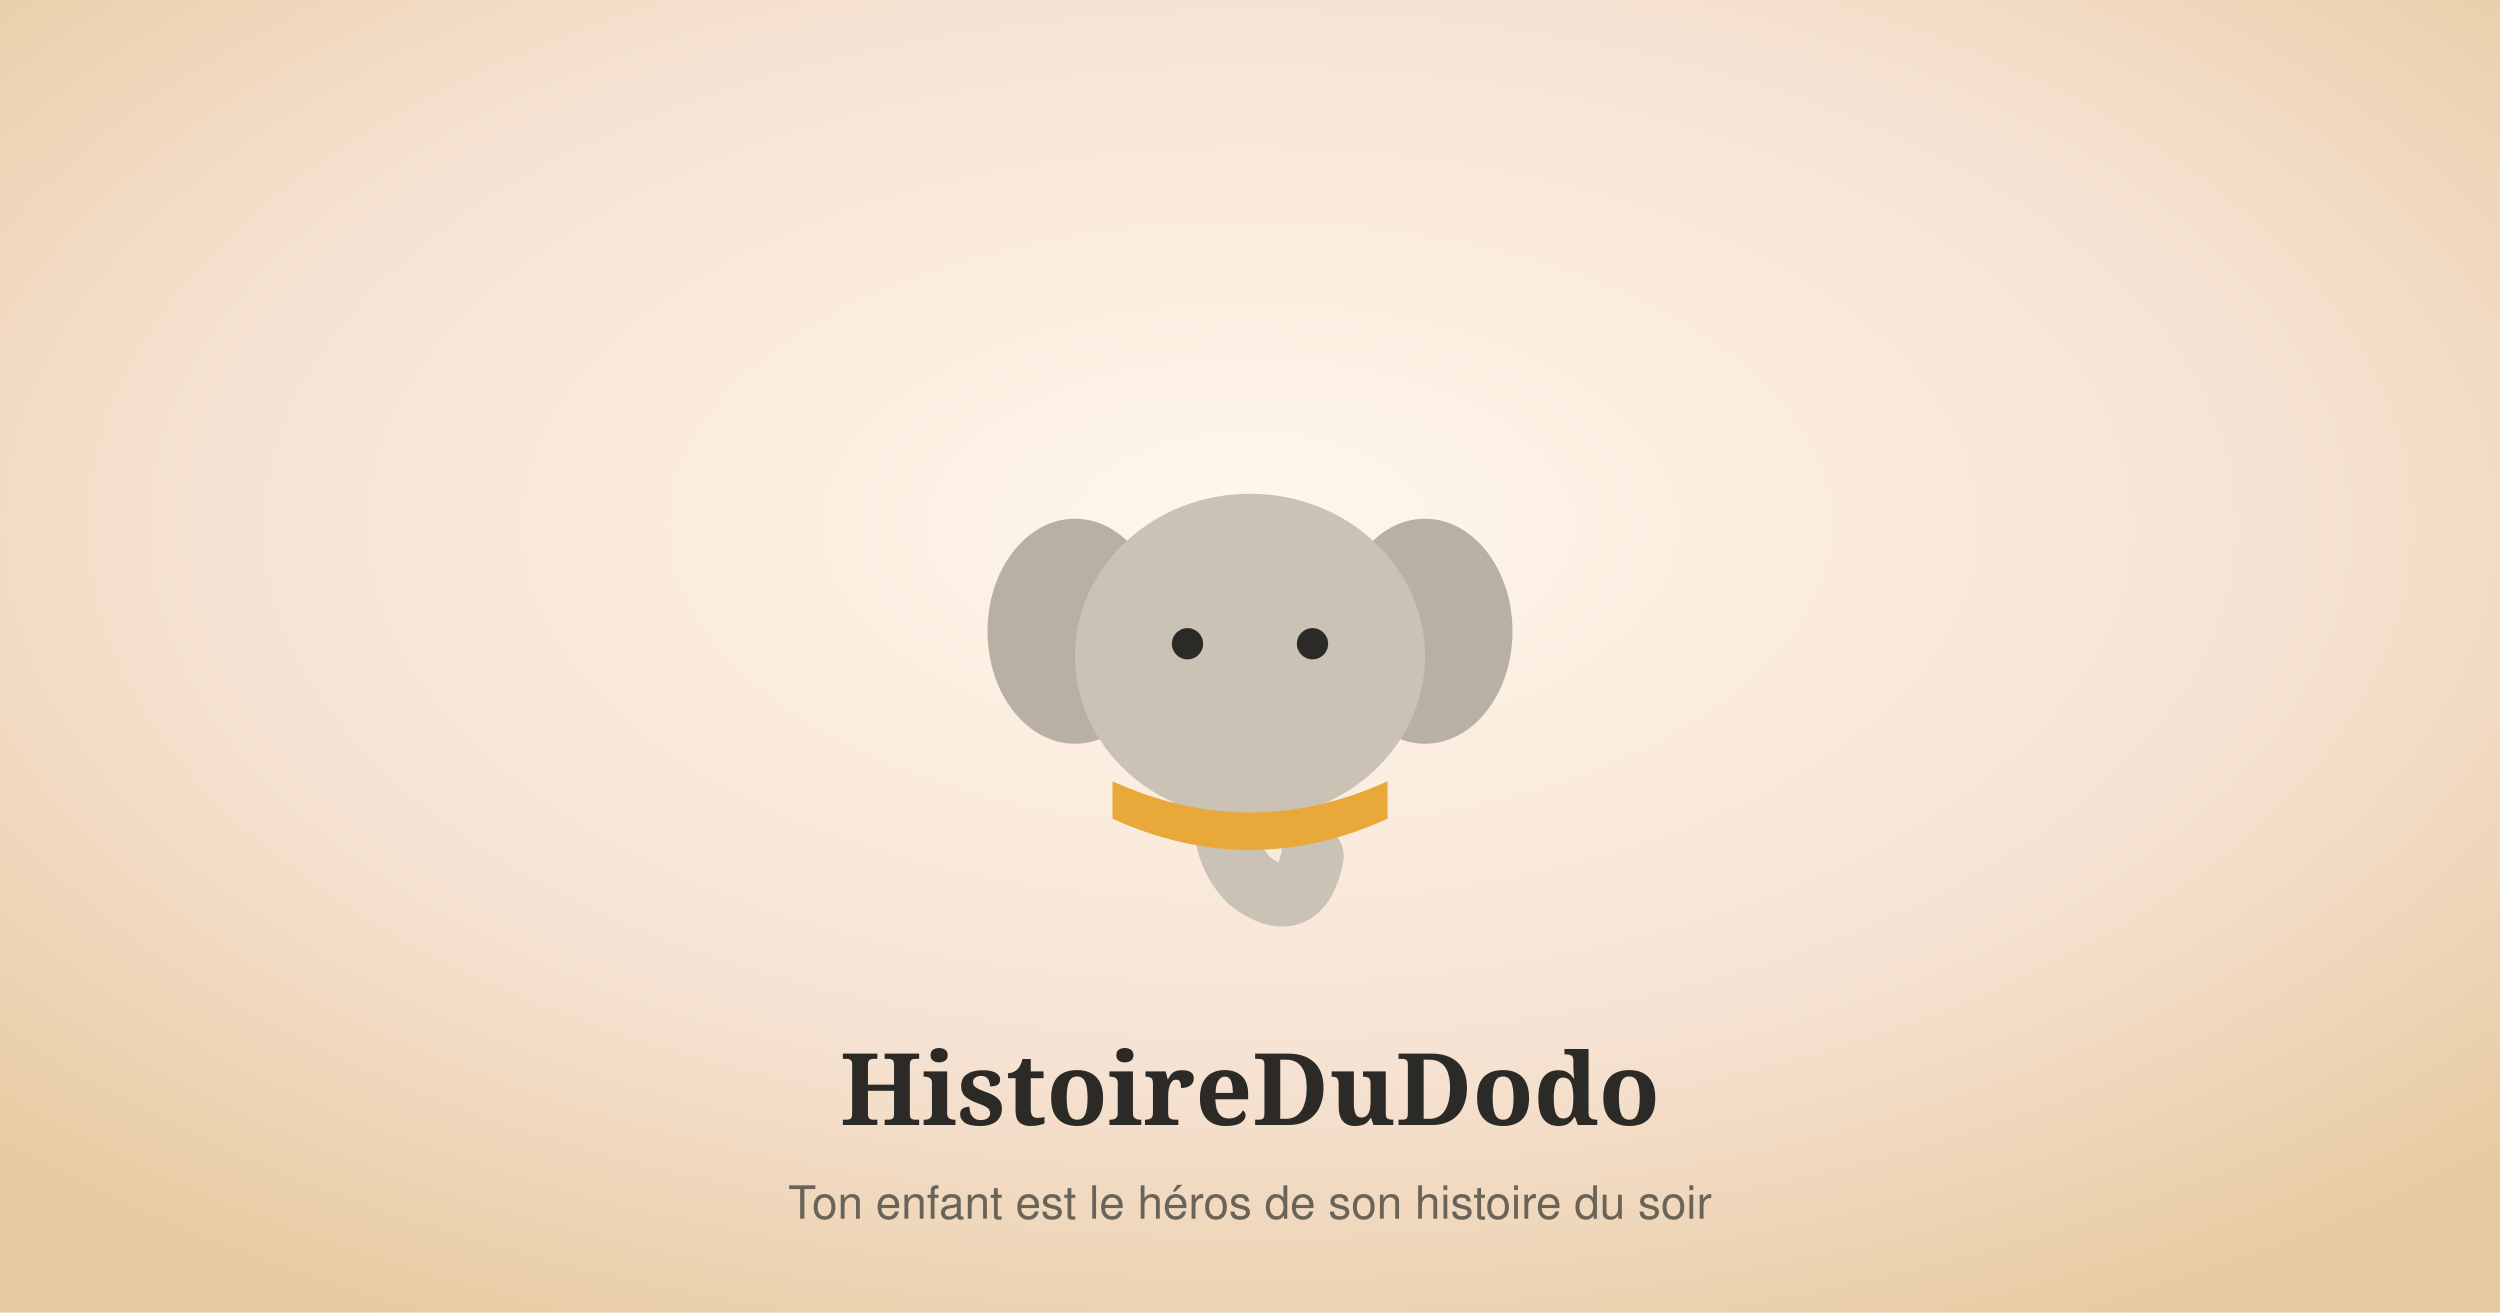
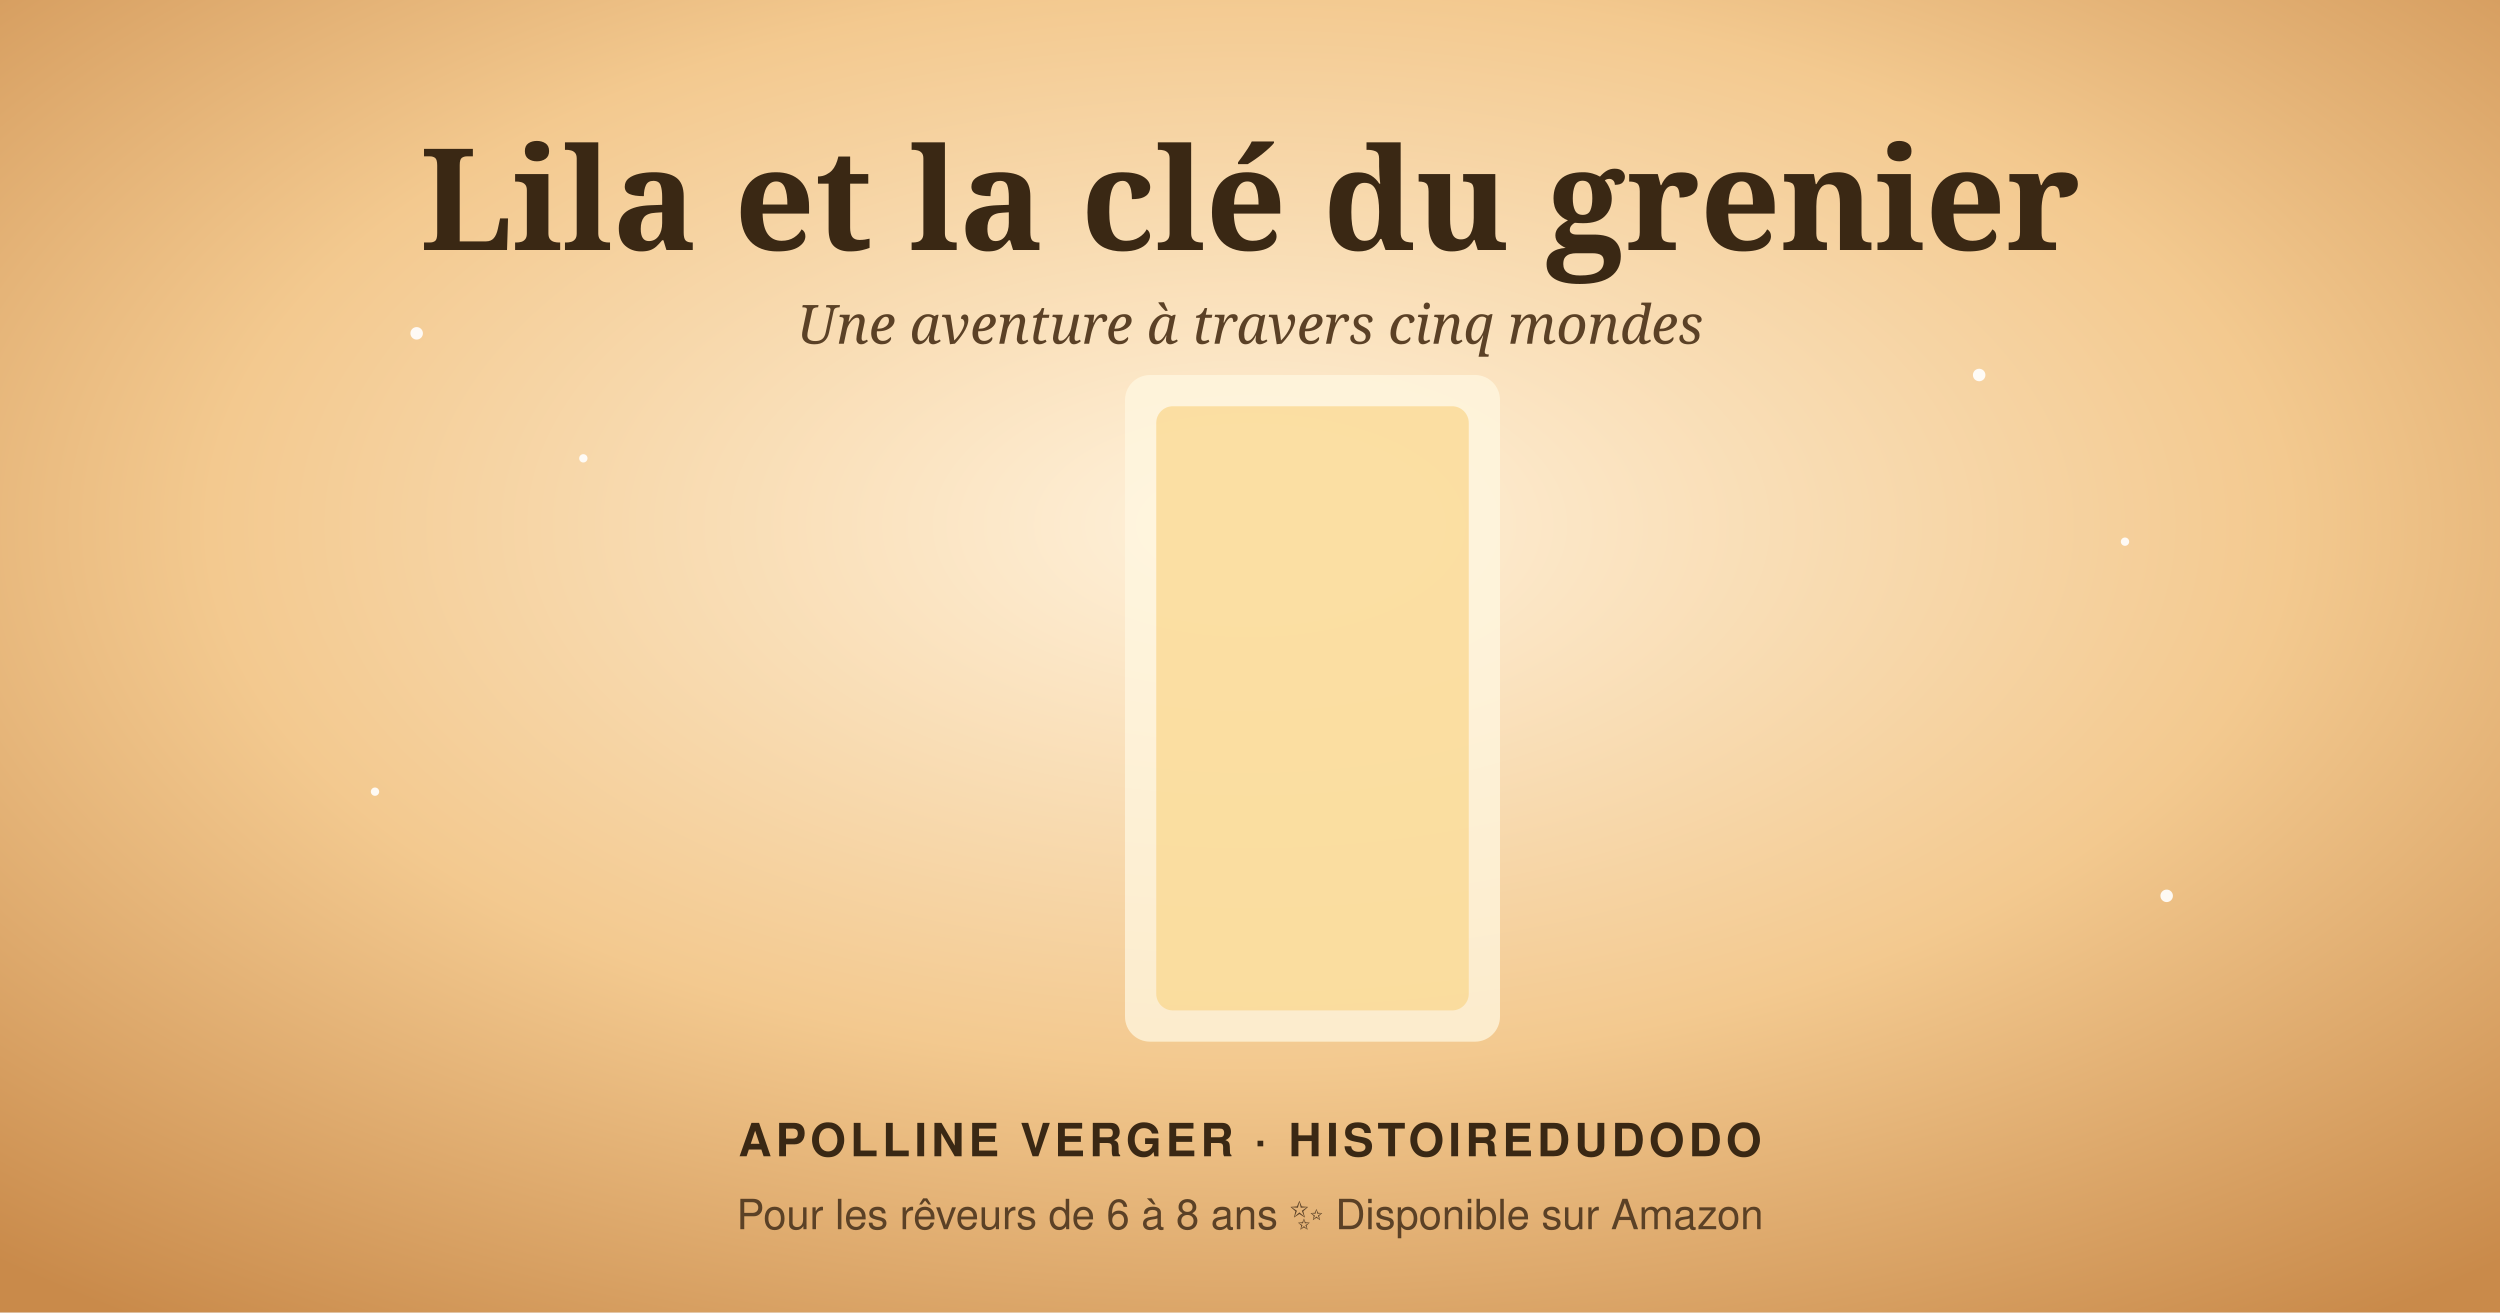
<svg xmlns="http://www.w3.org/2000/svg" viewBox="0 0 1200 630">
  <defs>
-     <radialGradient id="g" cx="50%" cy="40%" r="70%">
-       <stop offset="0%" stop-color="#fff7ec" />
-       <stop offset="60%" stop-color="#f6e2d2" />
-       <stop offset="100%" stop-color="#e7caa0" />
+     <radialGradient id="bg" cx="50%" cy="40%" r="75%">
+       <stop offset="0%" stop-color="#fff2dc" />
+       <stop offset="55%" stop-color="#f3c98f" />
+       <stop offset="100%" stop-color="#c98a4a" />
    </radialGradient>
  </defs>
-   <rect width="1200" height="630" fill="url(#g)" />
-   <g transform="translate(600 315)">
-     <g transform="translate(-150 -150) scale(3)">
-       <ellipse cx="22" cy="46" rx="14" ry="18" fill="#b8b0a3" />
-       <ellipse cx="78" cy="46" rx="14" ry="18" fill="#b8b0a3" />
-       <ellipse cx="50" cy="50" rx="28" ry="26" fill="#c9c2b5" />
-       <path d="M50 62 Q42 78 50 86 Q58 92 60 82" stroke="#c9c2b5" stroke-width="10" fill="none" stroke-linecap="round" />
-       <path d="M28 70 Q50 80 72 70 L72 76 Q50 86 28 76 Z" fill="#e8a83a" />
-       <circle cx="40" cy="48" r="2.5" fill="#2b2a26" />
-       <circle cx="60" cy="48" r="2.5" fill="#2b2a26" />
-     </g>
+   <rect width="1200" height="630" fill="url(#bg)" />
+   <rect x="540" y="180" width="180" height="320" rx="12" fill="#fff7e0" opacity=".75" />
+   <rect x="555" y="195" width="150" height="290" rx="8" fill="#f9d68a" opacity=".7" />
+   <g fill="#fff" opacity=".9">
+     <circle cx="200" cy="160" r="3" />
+     <circle cx="280" cy="220" r="2" />
+     <circle cx="950" cy="180" r="3" />
+     <circle cx="1020" cy="260" r="2" />
+     <circle cx="180" cy="380" r="2" />
+     <circle cx="1040" cy="430" r="3" />
  </g>
-   <text x="600" y="540" text-anchor="middle" font-family="Georgia, serif" font-size="48" fill="#2b2a26" font-weight="600">HistoireDuDodo</text>
-   <text x="600" y="585" text-anchor="middle" font-family="Helvetica, sans-serif" font-size="22" fill="#6a6358">Ton enfant est le héros de son histoire du soir</text>
+   <text x="600" y="120" text-anchor="middle" font-family="Georgia, serif" font-size="68" font-weight="700" fill="#3a2814">Lila et la clé du grenier</text>
+   <text x="600" y="165" text-anchor="middle" font-family="Georgia, serif" font-size="26" font-style="italic" fill="#5b4126">Une aventure à travers cinq mondes</text>
+   <text x="600" y="555" text-anchor="middle" font-family="Helvetica, sans-serif" font-size="22" fill="#3a2814" font-weight="600" letter-spacing="2">APOLLINE VERGER · HISTOIREDUDODO</text>
+   <text x="600" y="590" text-anchor="middle" font-family="Helvetica, sans-serif" font-size="20" fill="#5b4126">Pour les rêveurs de 6 à 8 ans ✨ Disponible sur Amazon</text>
</svg>
